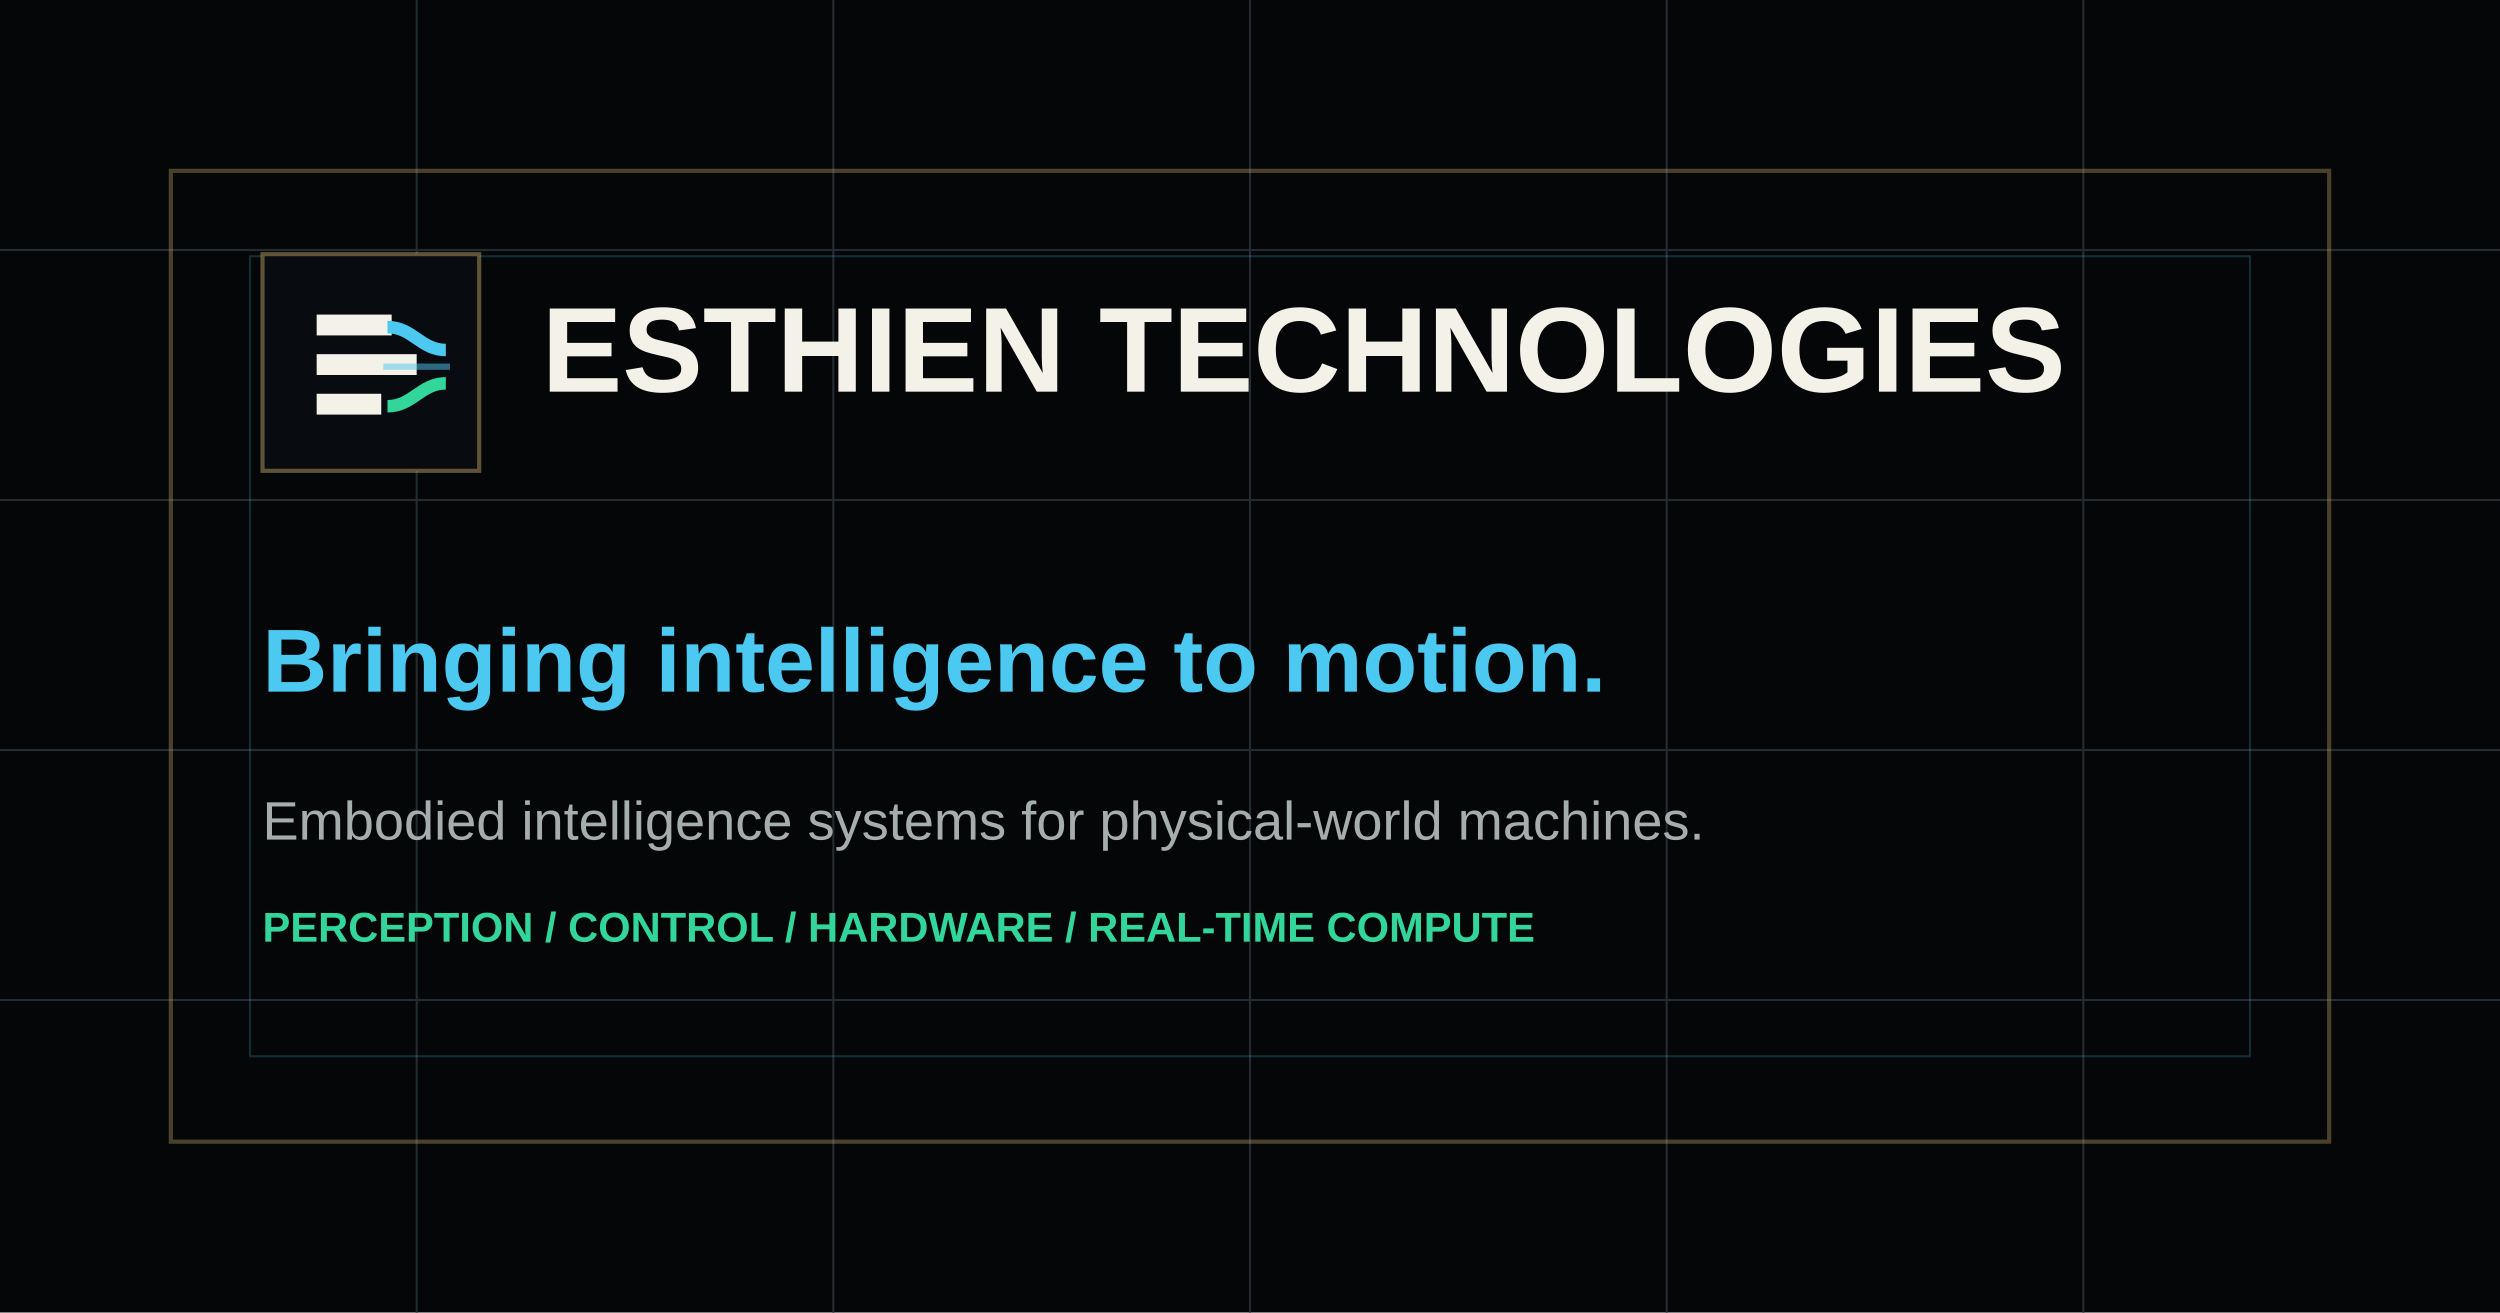
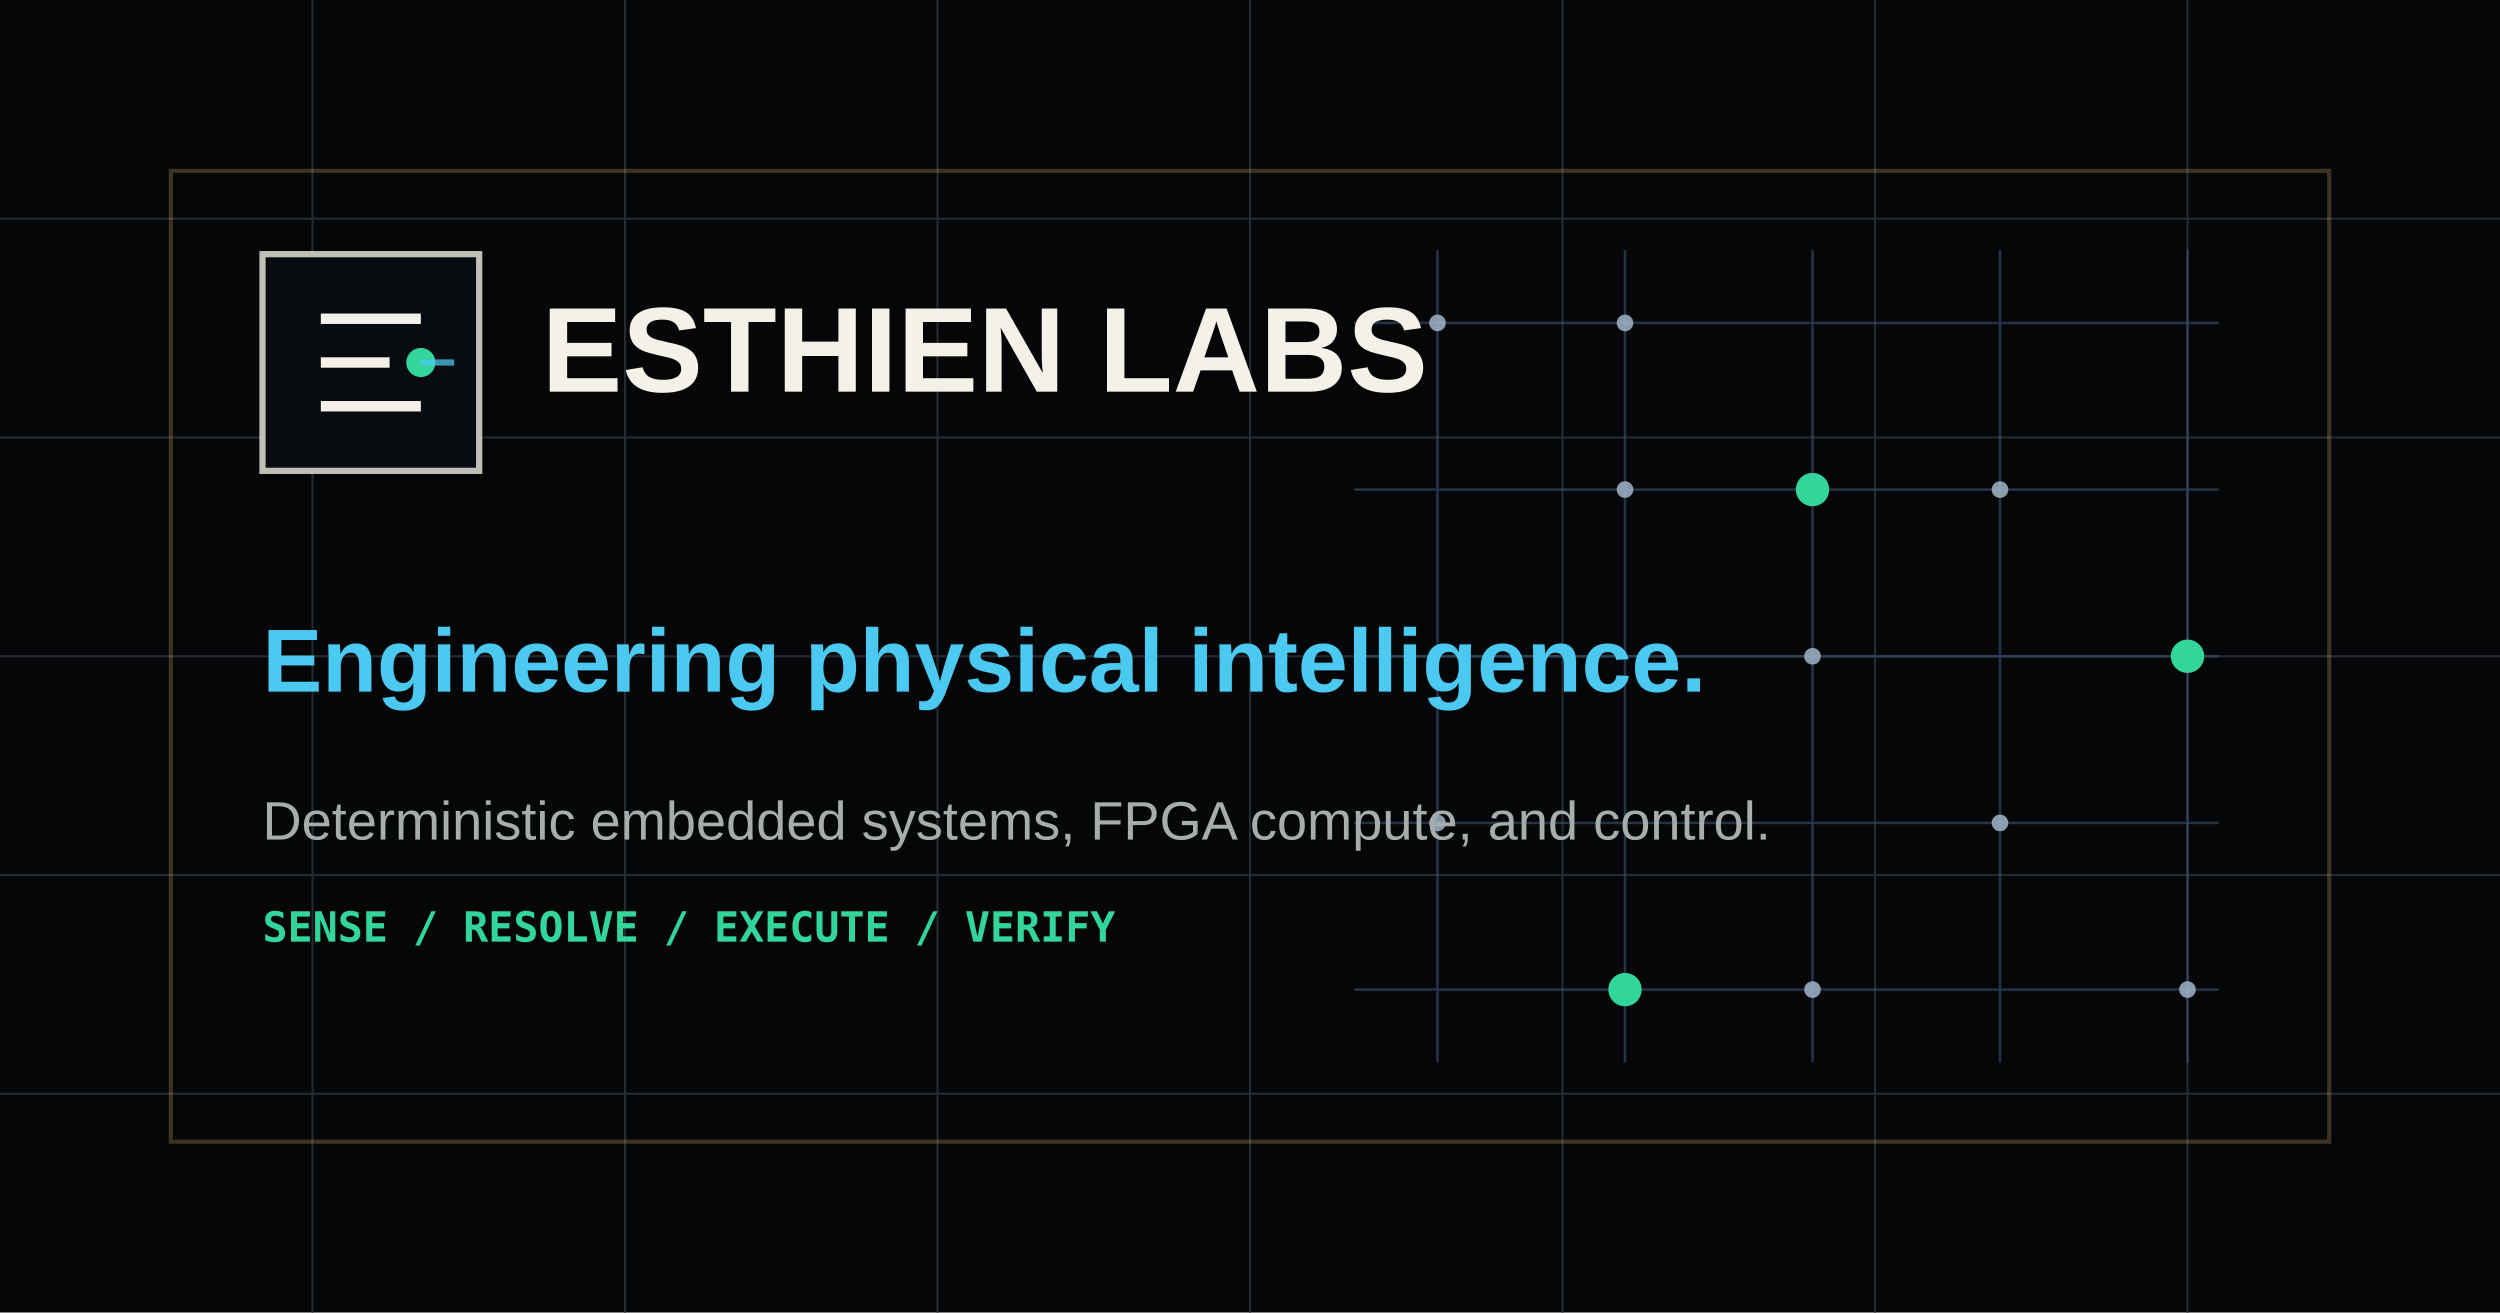
<svg xmlns="http://www.w3.org/2000/svg" width="1200" height="630" viewBox="0 0 1200 630" fill="none">
  <rect width="1200" height="630" fill="#050608" />
-   <path d="M0 120H1200M0 240H1200M0 360H1200M0 480H1200M200 0V630M400 0V630M600 0V630M800 0V630M1000 0V630" stroke="#242B31" stroke-width="1" />
-   <rect x="82" y="82" width="1036" height="466" stroke="#C8A96A" stroke-opacity=".36" stroke-width="2" />
-   <path d="M120 123H1080V507H120V123Z" stroke="#4CC9F0" stroke-opacity=".2" stroke-width="1" />
+   <path d="M0 105H1200M0 210H1200M0 315H1200M0 420H1200M0 525H1200M150 0V630M300 0V630M450 0V630M600 0V630M750 0V630M900 0V630M1050 0V630" stroke="#252B31" stroke-width="1" />
+   <g opacity=".58" stroke="#3A5374" stroke-width="1.2">
+     <path d="M650 155H1065M650 235H1065M650 315H1065M650 395H1065M650 475H1065" />
+     <path d="M690 120V510M780 120V510M870 120V510M960 120V510M1050 120V510" />
+   </g>
+   <g fill="#9FB2C6" opacity=".86">
+     <circle cx="690" cy="155" r="4" />
+     <circle cx="780" cy="235" r="4" />
+     <circle cx="870" cy="315" r="4" />
+     <circle cx="960" cy="395" r="4" />
+     <circle cx="1050" cy="475" r="4" />
+     <circle cx="780" cy="155" r="4" />
+     <circle cx="960" cy="235" r="4" />
+     <circle cx="690" cy="395" r="4" />
+     <circle cx="870" cy="475" r="4" />
+   </g>
+   <g fill="#32D69A">
+     <circle cx="870" cy="235" r="8" />
+     <circle cx="1050" cy="315" r="8" />
+     <circle cx="780" cy="475" r="8" />
+   </g>
+   <rect x="82" y="82" width="1036" height="466" stroke="#C8A96A" stroke-opacity=".28" stroke-width="2" />
  <g transform="translate(126 122)">
-     <rect width="104" height="104" fill="#080B0F" stroke="#C8A96A" stroke-opacity=".46" stroke-width="2" />
-     <rect x="26" y="29" width="36" height="10" fill="#F4F1E8" />
-     <rect x="26" y="48" width="48" height="10" fill="#F4F1E8" />
-     <rect x="26" y="67" width="31" height="10" fill="#F4F1E8" />
-     <path d="M60 35C72 35 76 46 88 46" stroke="#4CC9F0" stroke-width="6" />
-     <path d="M60 73C72 73 76 62 88 62" stroke="#32D69A" stroke-width="6" />
-     <path d="M58 54H90" stroke="#4CC9F0" stroke-opacity=".5" stroke-width="3" />
+     <rect width="104" height="104" fill="#080B0F" stroke="#F4F1E8" stroke-opacity=".78" stroke-width="3" />
+     <path d="M28 31H76M28 52H61M28 73H76" stroke="#F4F1E8" stroke-width="5" />
+     <circle cx="76" cy="52" r="7" fill="#32D69A" />
+     <path d="M76 52H92" stroke="#4CC9F0" stroke-opacity=".72" stroke-width="3" />
  </g>
-   <text x="260" y="188" fill="#F4F1E8" font-family="Arial, Helvetica, sans-serif" font-size="58" font-weight="700" letter-spacing="0">ESTHIEN TECHNOLOGIES</text>
-   <text x="126" y="332" fill="#4CC9F0" font-family="Arial, Helvetica, sans-serif" font-size="43" font-weight="600" letter-spacing="0">Bringing intelligence to motion.</text>
-   <text x="126" y="403" fill="#A6ADAD" font-family="Arial, Helvetica, sans-serif" font-size="26" font-weight="400" letter-spacing="0">Embodied intelligence systems for physical-world machines.</text>
-   <text x="126" y="452" fill="#32D69A" font-family="Arial, Helvetica, sans-serif" font-size="20" font-weight="600" letter-spacing="0">PERCEPTION  /  CONTROL  /  HARDWARE  /  REAL-TIME COMPUTE</text>
+   <text x="260" y="188" fill="#F4F1E8" font-family="Aptos, Segoe UI, Arial, Helvetica, sans-serif" font-size="58" font-weight="700" letter-spacing="0">ESTHIEN LABS</text>
+   <text x="126" y="332" fill="#4CC9F0" font-family="Aptos, Segoe UI, Arial, Helvetica, sans-serif" font-size="43" font-weight="600" letter-spacing="0">Engineering physical intelligence.</text>
+   <text x="126" y="403" fill="#A6ADAD" font-family="Aptos, Segoe UI, Arial, Helvetica, sans-serif" font-size="26" font-weight="400" letter-spacing="0">Deterministic embedded systems, FPGA compute, and control.</text>
+   <text x="126" y="452" fill="#32D69A" font-family="Consolas, monospace" font-size="20" font-weight="600" letter-spacing="0">SENSE  /  RESOLVE  /  EXECUTE  /  VERIFY</text>
</svg>
